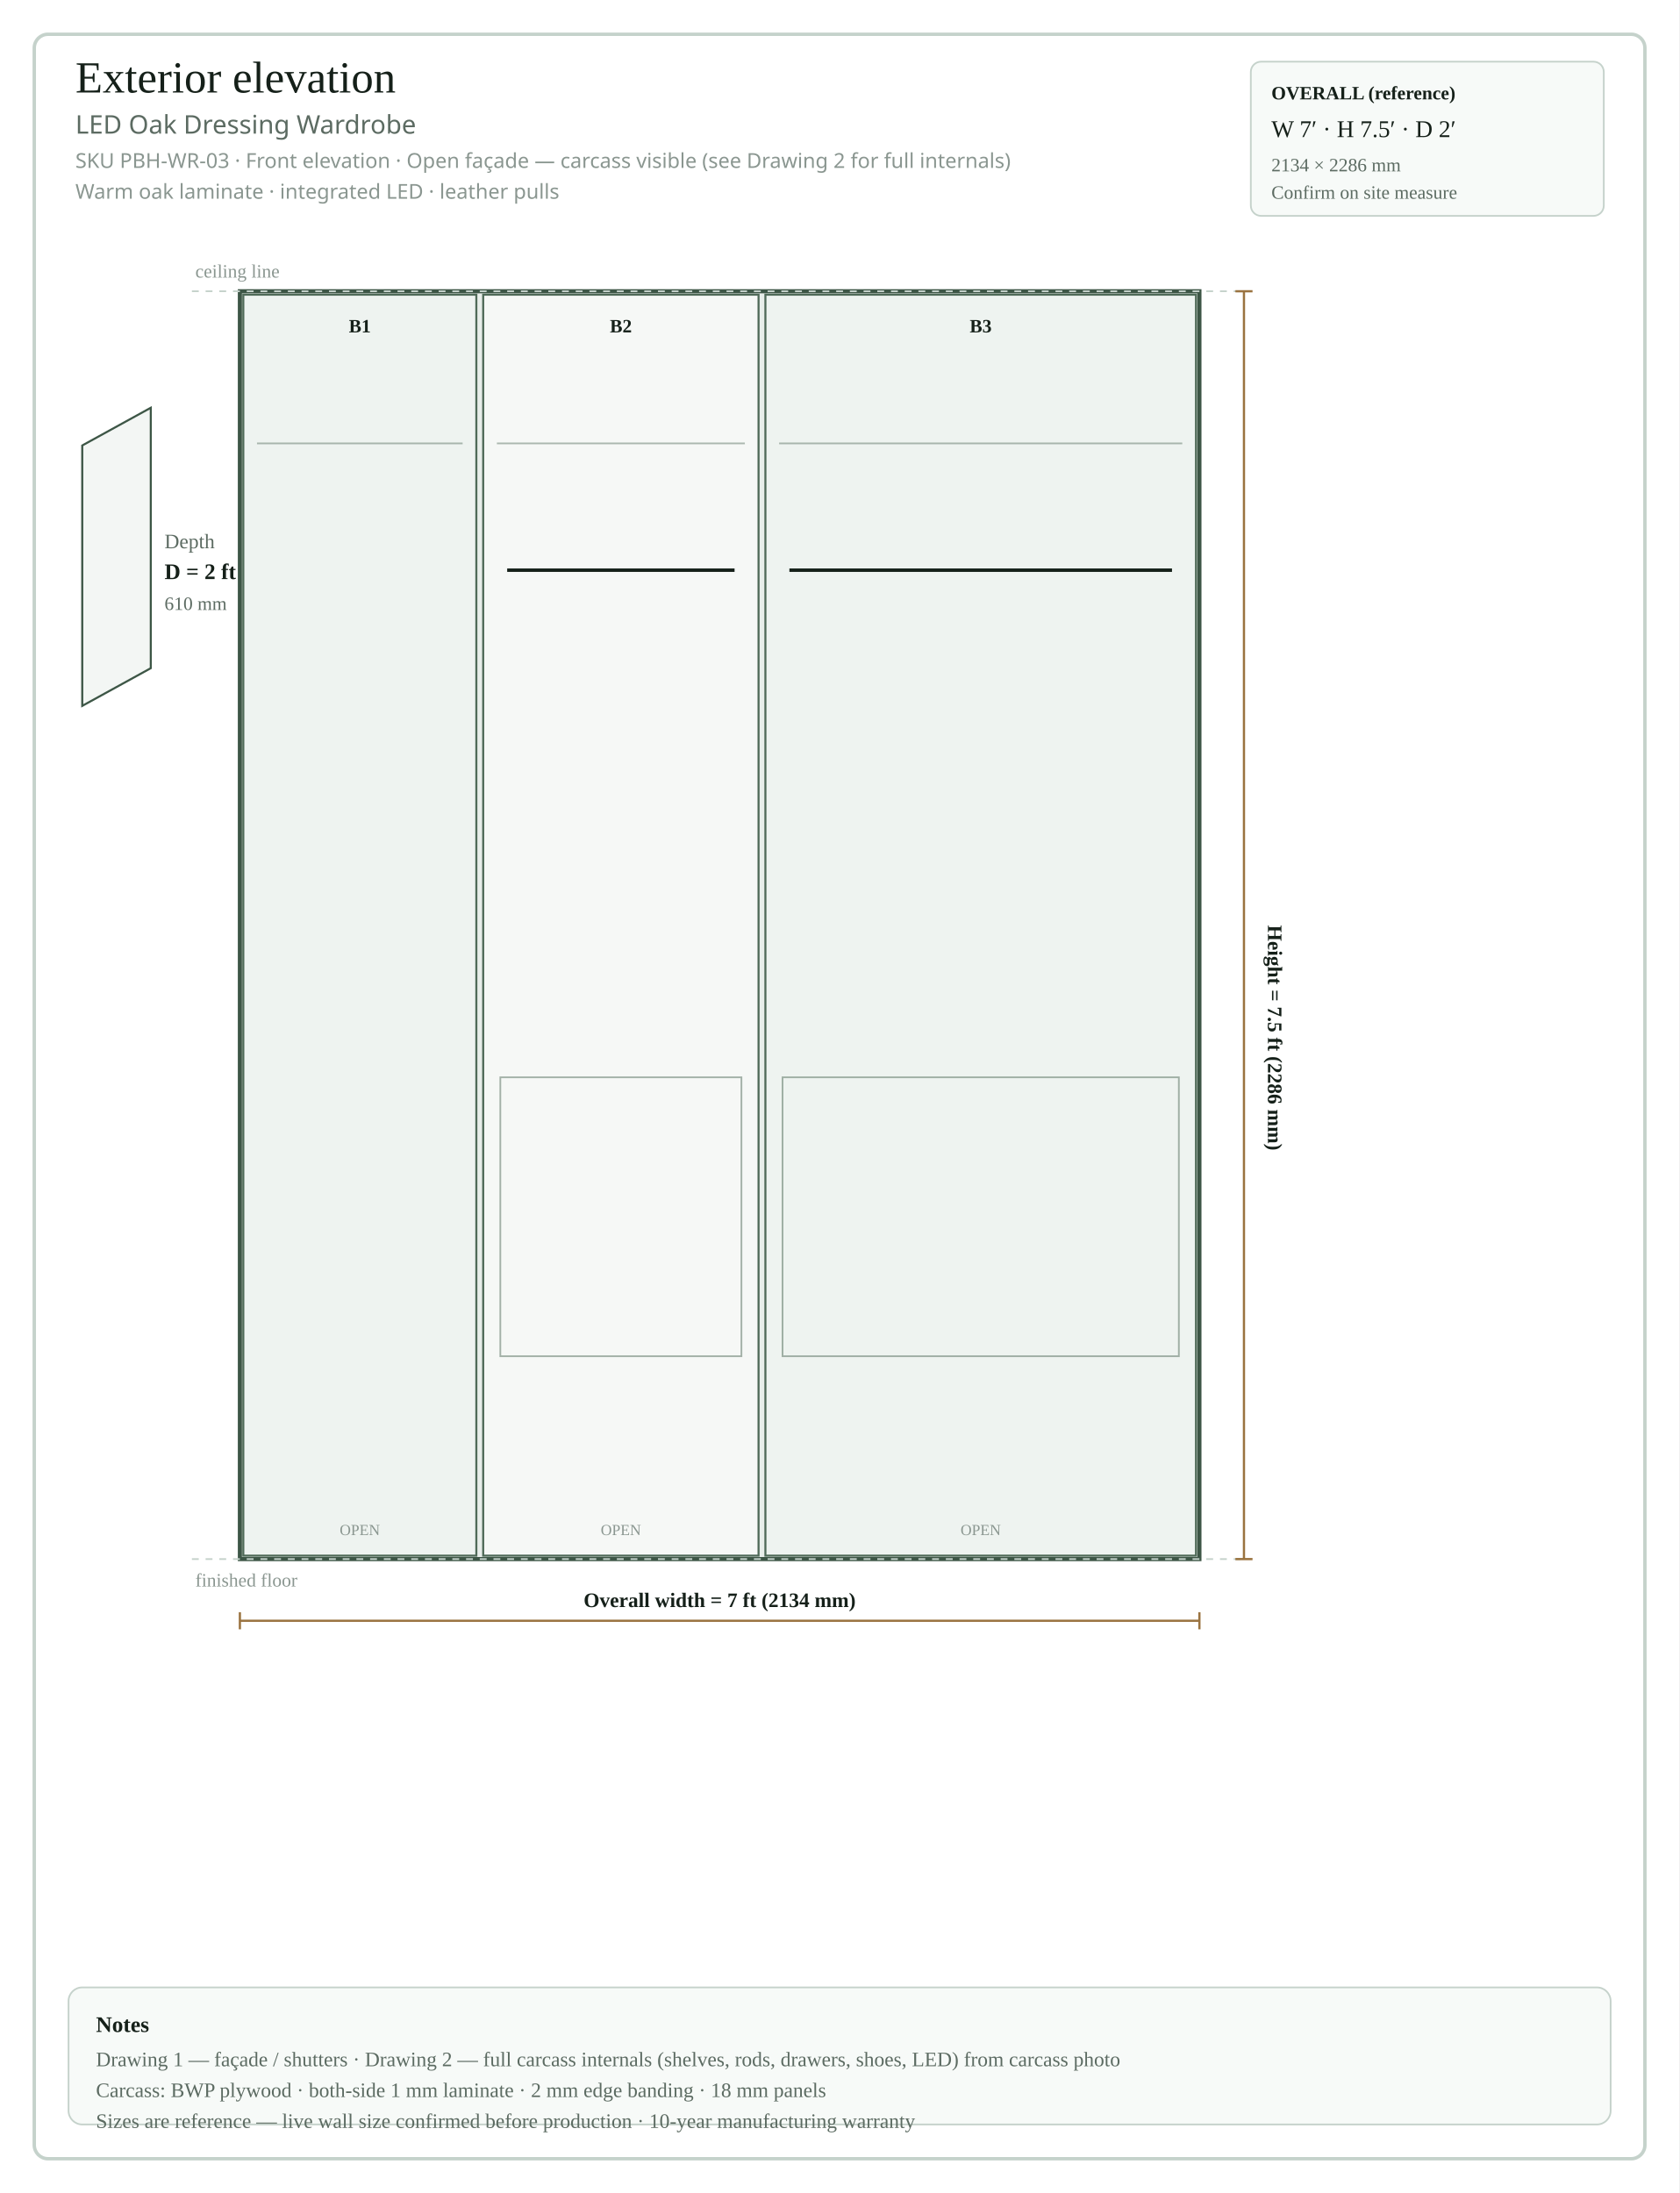
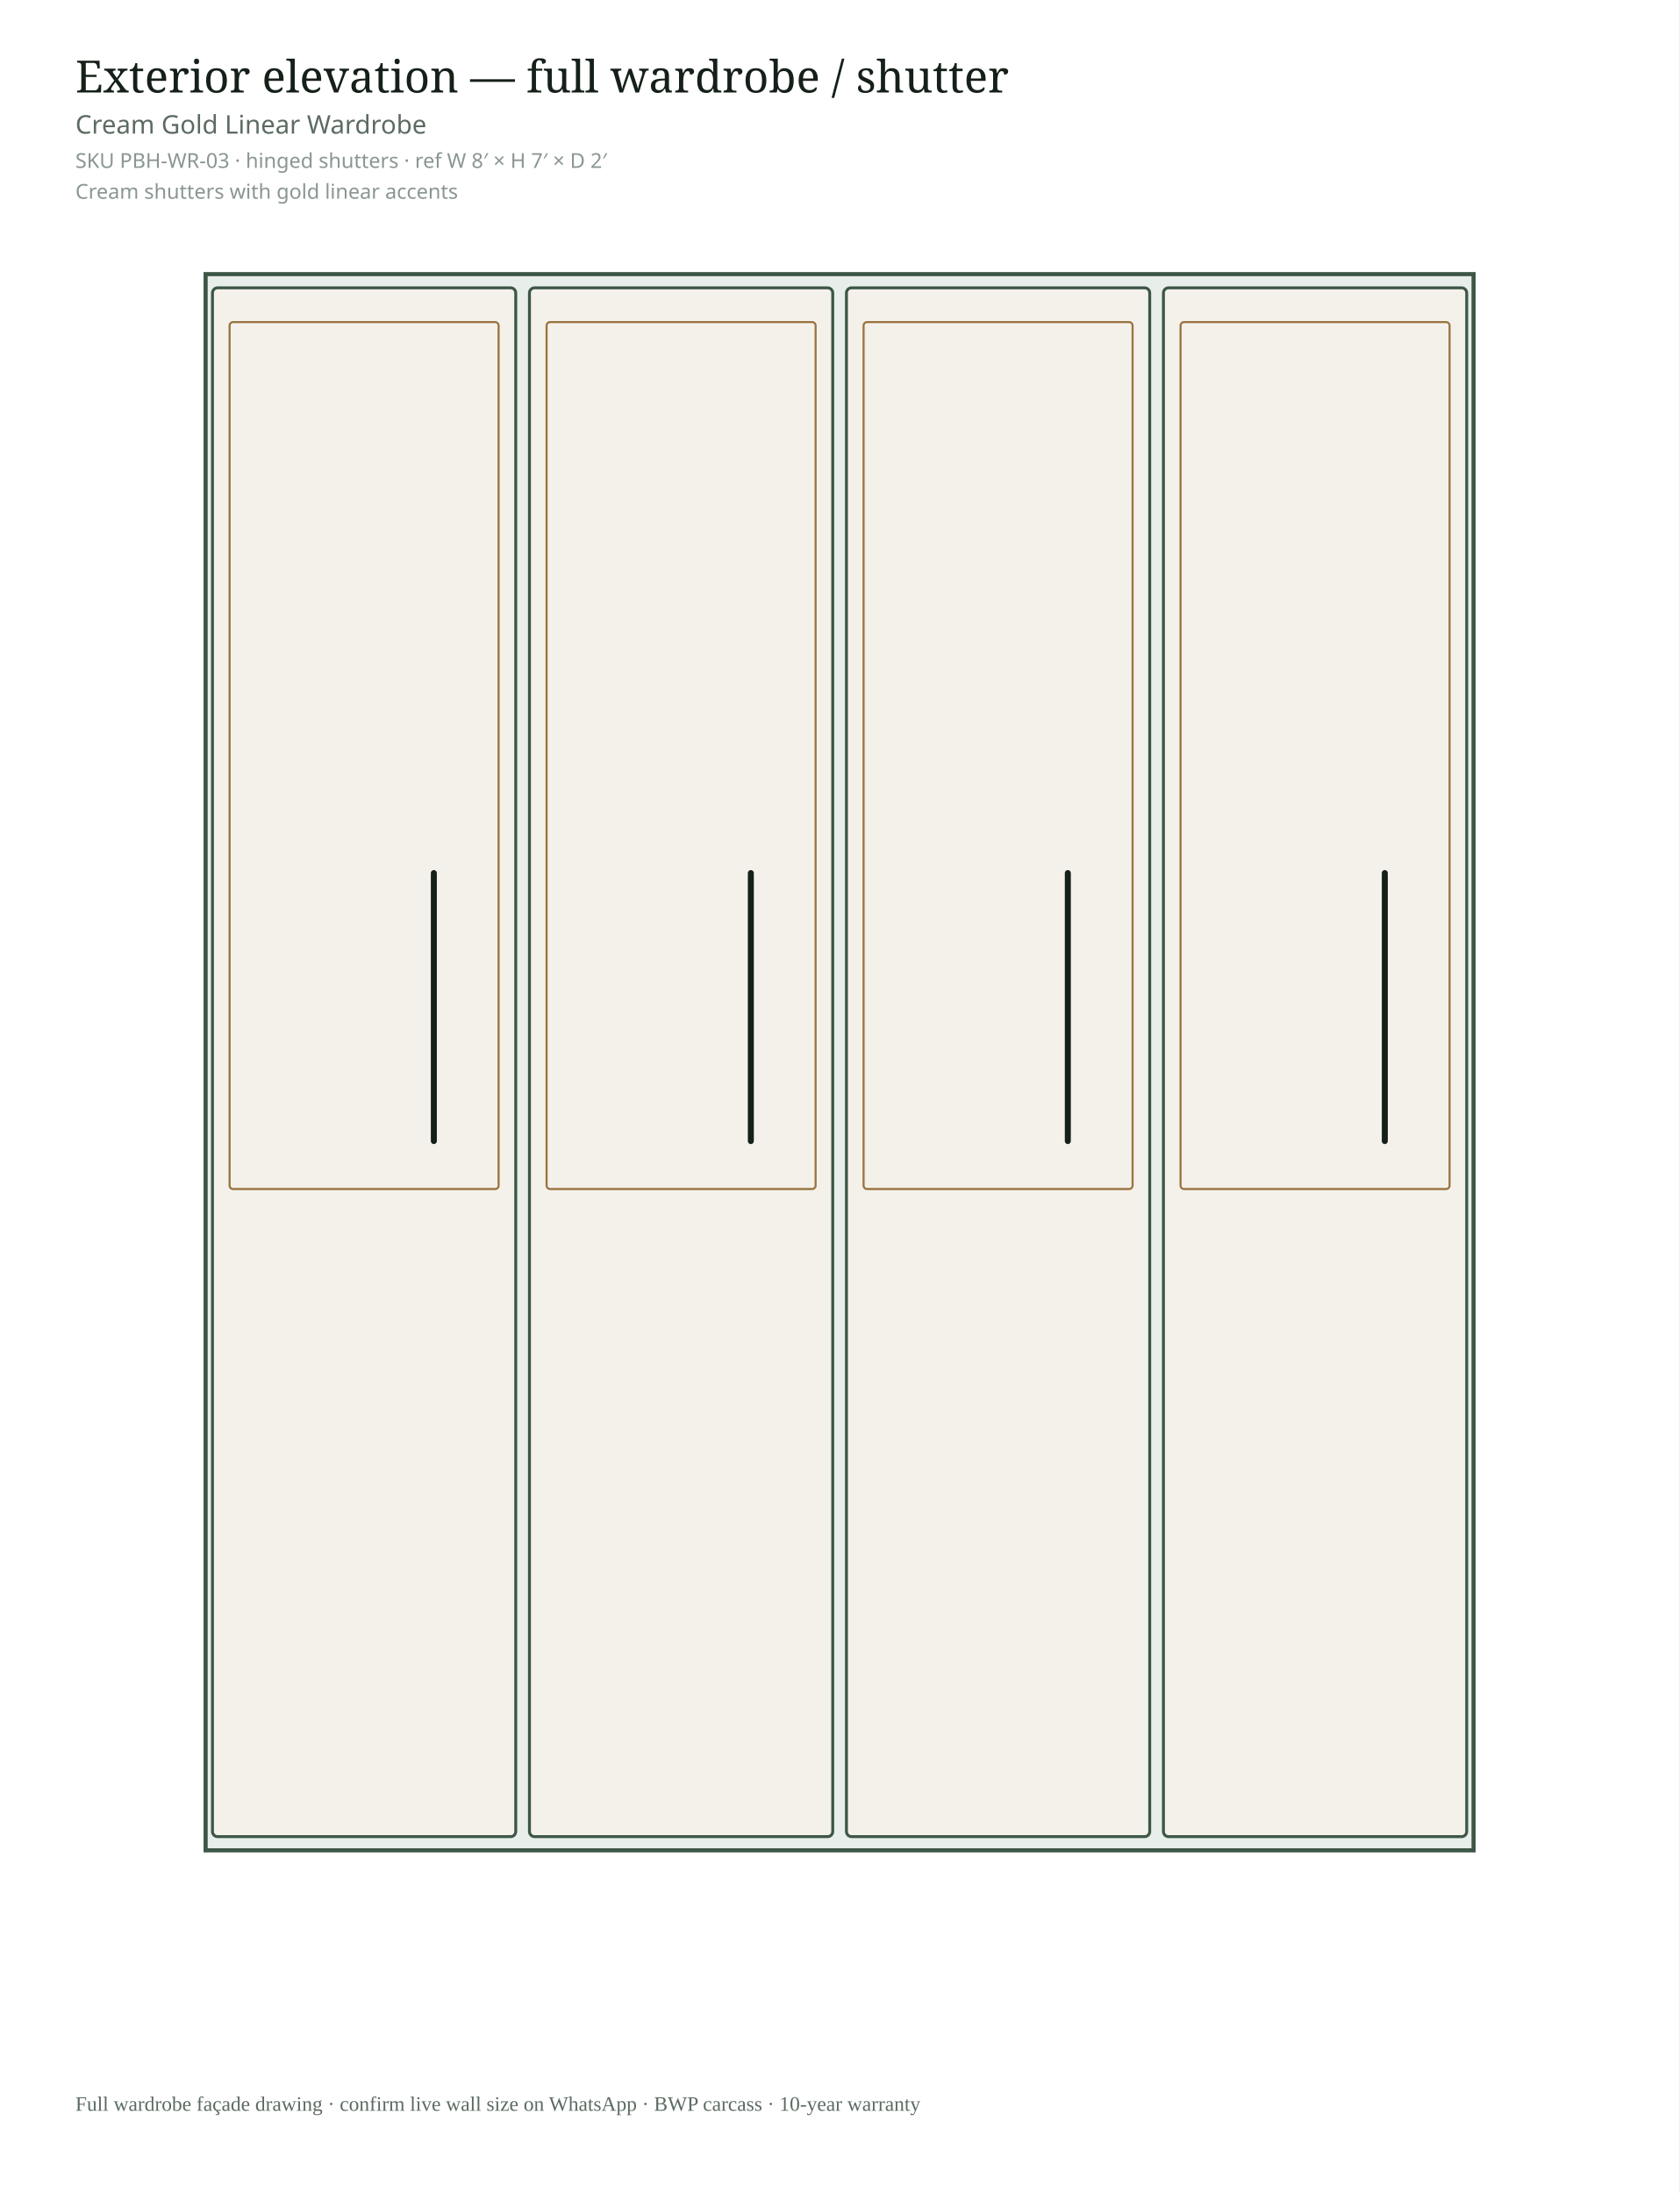
- <svg xmlns="http://www.w3.org/2000/svg" viewBox="0 0 980 1280" width="980" height="1280" preserveAspectRatio="xMidYMid meet" role="img">
-   <rect width="980" height="1280" fill="#ffffff" />
-   <rect x="20" y="20" width="940" height="1240" rx="8" fill="none" stroke="#c5d2cb" stroke-width="2" />
-   <text x="44" y="54" font-family="Georgia, 'Times New Roman', serif" font-size="26" fill="#152019">Exterior elevation</text>
-   <text x="44" y="78" font-family="system-ui,sans-serif" font-size="15" fill="#5c6b62">LED Oak Dressing Wardrobe</text>
-   <text x="44" y="98" font-family="system-ui,sans-serif" font-size="12" fill="#8a9690">SKU PBH-WR-03 · Front elevation · Open façade — carcass visible (see Drawing 2 for full internals)</text>
-   <text x="44" y="116" font-family="system-ui,sans-serif" font-size="12" fill="#8a9690">Warm oak laminate · integrated LED · leather pulls</text>
-   <rect x="730" y="36" width="206" height="90" rx="6" fill="#f7faf8" stroke="#c5d2cb" />
-   <text x="742" y="58" font-size="11" font-weight="700" fill="#152019">OVERALL (reference)</text>
-   <text x="742" y="80" font-size="14" fill="#152019">W 7′ · H 7.5′ · D 2′</text>
-   <text x="742" y="100" font-size="11" fill="#5c6b62">2134 × 2286 mm</text>
-   <text x="742" y="116" font-size="11" fill="#5c6b62">Confirm on site measure</text>
-   <rect x="140" y="170" width="560" height="740" fill="#e8eeea" stroke="#3d5646" stroke-width="2.4" />
-   <rect x="142" y="172" width="136" height="736" fill="#eef3f0" stroke="#4f6a58" stroke-width="1.2" />
-   <text x="210" y="194" text-anchor="middle" font-size="11" font-weight="700" fill="#152019">B1</text>
-   <line x1="150" y1="258.8" x2="270" y2="258.8" stroke="#4f6a58" stroke-width="1" opacity="0.45" />
-   <text x="210" y="896" text-anchor="middle" font-size="9" fill="#8a9690">OPEN</text>
-   <rect x="282" y="172" width="160.706" height="736" fill="#f6f8f6" stroke="#4f6a58" stroke-width="1.2" />
-   <text x="362.353" y="194" text-anchor="middle" font-size="11" font-weight="700" fill="#152019">B2</text>
-   <line x1="290" y1="258.8" x2="434.706" y2="258.8" stroke="#4f6a58" stroke-width="1" opacity="0.45" />
-   <line x1="296" y1="332.8" x2="428.706" y2="332.8" stroke="#152019" stroke-width="2" />
-   <rect x="292" y="628.8" width="140.706" height="162.8" fill="none" stroke="#4f6a58" stroke-width="1" opacity="0.5" />
-   <text x="362.353" y="896" text-anchor="middle" font-size="9" fill="#8a9690">OPEN</text>
-   <rect x="446.706" y="172" width="251.294" height="736" fill="#eef3f0" stroke="#4f6a58" stroke-width="1.2" />
-   <text x="572.353" y="194" text-anchor="middle" font-size="11" font-weight="700" fill="#152019">B3</text>
-   <line x1="454.706" y1="258.8" x2="690" y2="258.8" stroke="#4f6a58" stroke-width="1" opacity="0.45" />
-   <line x1="460.706" y1="332.8" x2="684" y2="332.8" stroke="#152019" stroke-width="2" />
-   <rect x="456.706" y="628.8" width="231.294" height="162.8" fill="none" stroke="#4f6a58" stroke-width="1" opacity="0.5" />
-   <text x="572.353" y="896" text-anchor="middle" font-size="9" fill="#8a9690">OPEN</text>
-   <line x1="112" y1="170" x2="728" y2="170" stroke="#c5d2cb" stroke-dasharray="4 4" />
-   <text x="114" y="162" font-size="11" fill="#8a9690">ceiling line</text>
-   <line x1="112" y1="910" x2="728" y2="910" stroke="#c5d2cb" stroke-dasharray="4 4" />
-   <text x="114" y="926" font-size="11" fill="#8a9690">finished floor</text>
-   <line x1="140" y1="946" x2="700" y2="946" stroke="#9a7340" stroke-width="1.3" />
-   <line x1="140" y1="941" x2="140" y2="951" stroke="#9a7340" stroke-width="1.3" />
-   <line x1="700" y1="941" x2="700" y2="951" stroke="#9a7340" stroke-width="1.3" />
-   <text x="420" y="938" text-anchor="middle" font-size="12" font-weight="700" fill="#152019">Overall width = 7 ft (2134 mm)</text>
-   <line x1="726" y1="170" x2="726" y2="910" stroke="#9a7340" stroke-width="1.3" />
-   <line x1="721" y1="170" x2="731" y2="170" stroke="#9a7340" stroke-width="1.3" />
-   <line x1="721" y1="910" x2="731" y2="910" stroke="#9a7340" stroke-width="1.3" />
-   <text x="740" y="540" font-size="12" font-weight="700" fill="#152019" transform="rotate(90 740 540)">Height = 7.5 ft (2286 mm)</text>
-   <g transform="translate(48, 220)">
-     <polygon points="0,40 40,18 40,170 0,192" fill="#f3f6f4" stroke="#3d5646" stroke-width="1.2" />
-     <text x="48" y="100" font-size="12" fill="#5c6b62">Depth</text>
-     <text x="48" y="118" font-size="13" font-weight="700" fill="#152019">D = 2 ft</text>
-     <text x="48" y="136" font-size="11" fill="#5c6b62">610 mm</text>
-   </g>
-   <rect x="40" y="1160" width="900" height="80" rx="8" fill="#f7faf8" stroke="#c5d2cb" />
-   <text x="56" y="1186" font-size="13" font-weight="700" fill="#152019">Notes</text>
-   <text x="56" y="1206" font-size="12" fill="#5c6b62">Drawing 1 — façade / shutters · Drawing 2 — full carcass internals (shelves, rods, drawers, shoes, LED) from carcass photo</text>
-   <text x="56" y="1224" font-size="12" fill="#5c6b62">Carcass: BWP plywood · both-side 1 mm laminate · 2 mm edge banding · 18 mm panels</text>
-   <text x="56" y="1242" font-size="12" fill="#5c6b62">Sizes are reference — live wall size confirmed before production · 10-year manufacturing warranty</text>
+ <svg xmlns="http://www.w3.org/2000/svg" viewBox="0 0 980 1280" width="980" height="1280">
+   <rect width="980" height="1280" fill="#fff" />
+   <text x="44" y="54" font-family="Georgia,serif" font-size="26" fill="#152019">Exterior elevation — full wardrobe / shutter</text>
+   <text x="44" y="78" font-family="system-ui,sans-serif" font-size="15" fill="#5c6b62">Cream Gold Linear Wardrobe</text>
+   <text x="44" y="98" font-family="system-ui,sans-serif" font-size="12" fill="#8a9690">SKU PBH-WR-03 · hinged shutters · ref W 8′ × H 7′ × D 2′</text>
+   <text x="44" y="116" font-family="system-ui,sans-serif" font-size="12" fill="#8a9690">Cream shutters with gold linear accents</text>
+   <rect x="120" y="160" width="740" height="920" fill="#e8eeea" stroke="#3d5646" stroke-width="2.4" />
+   <rect x="124" y="168" width="177" height="904" rx="3" fill="#f4f1ea" stroke="#3d5646" stroke-width="1.7" />
+   <rect x="134" y="188" width="157" height="506" rx="2" fill="none" stroke="#9a7340" stroke-width="1.2" />
+   <line x1="253.2" y1="509.6" x2="253.2" y2="666" stroke="#152019" stroke-width="3.5" stroke-linecap="round" />
+   <rect x="309" y="168" width="177" height="904" rx="3" fill="#f4f1ea" stroke="#3d5646" stroke-width="1.7" />
+   <rect x="319" y="188" width="157" height="506" rx="2" fill="none" stroke="#9a7340" stroke-width="1.2" />
+   <line x1="438.2" y1="509.6" x2="438.2" y2="666" stroke="#152019" stroke-width="3.5" stroke-linecap="round" />
+   <rect x="494" y="168" width="177" height="904" rx="3" fill="#f4f1ea" stroke="#3d5646" stroke-width="1.7" />
+   <rect x="504" y="188" width="157" height="506" rx="2" fill="none" stroke="#9a7340" stroke-width="1.2" />
+   <line x1="623.2" y1="509.6" x2="623.2" y2="666" stroke="#152019" stroke-width="3.5" stroke-linecap="round" />
+   <rect x="679" y="168" width="177" height="904" rx="3" fill="#f4f1ea" stroke="#3d5646" stroke-width="1.7" />
+   <rect x="689" y="188" width="157" height="506" rx="2" fill="none" stroke="#9a7340" stroke-width="1.2" />
+   <line x1="808.2" y1="509.6" x2="808.2" y2="666" stroke="#152019" stroke-width="3.5" stroke-linecap="round" />
+   <text x="44" y="1232" font-size="12" fill="#5c6b62">Full wardrobe façade drawing · confirm live wall size on WhatsApp · BWP carcass · 10-year warranty</text>
</svg>
